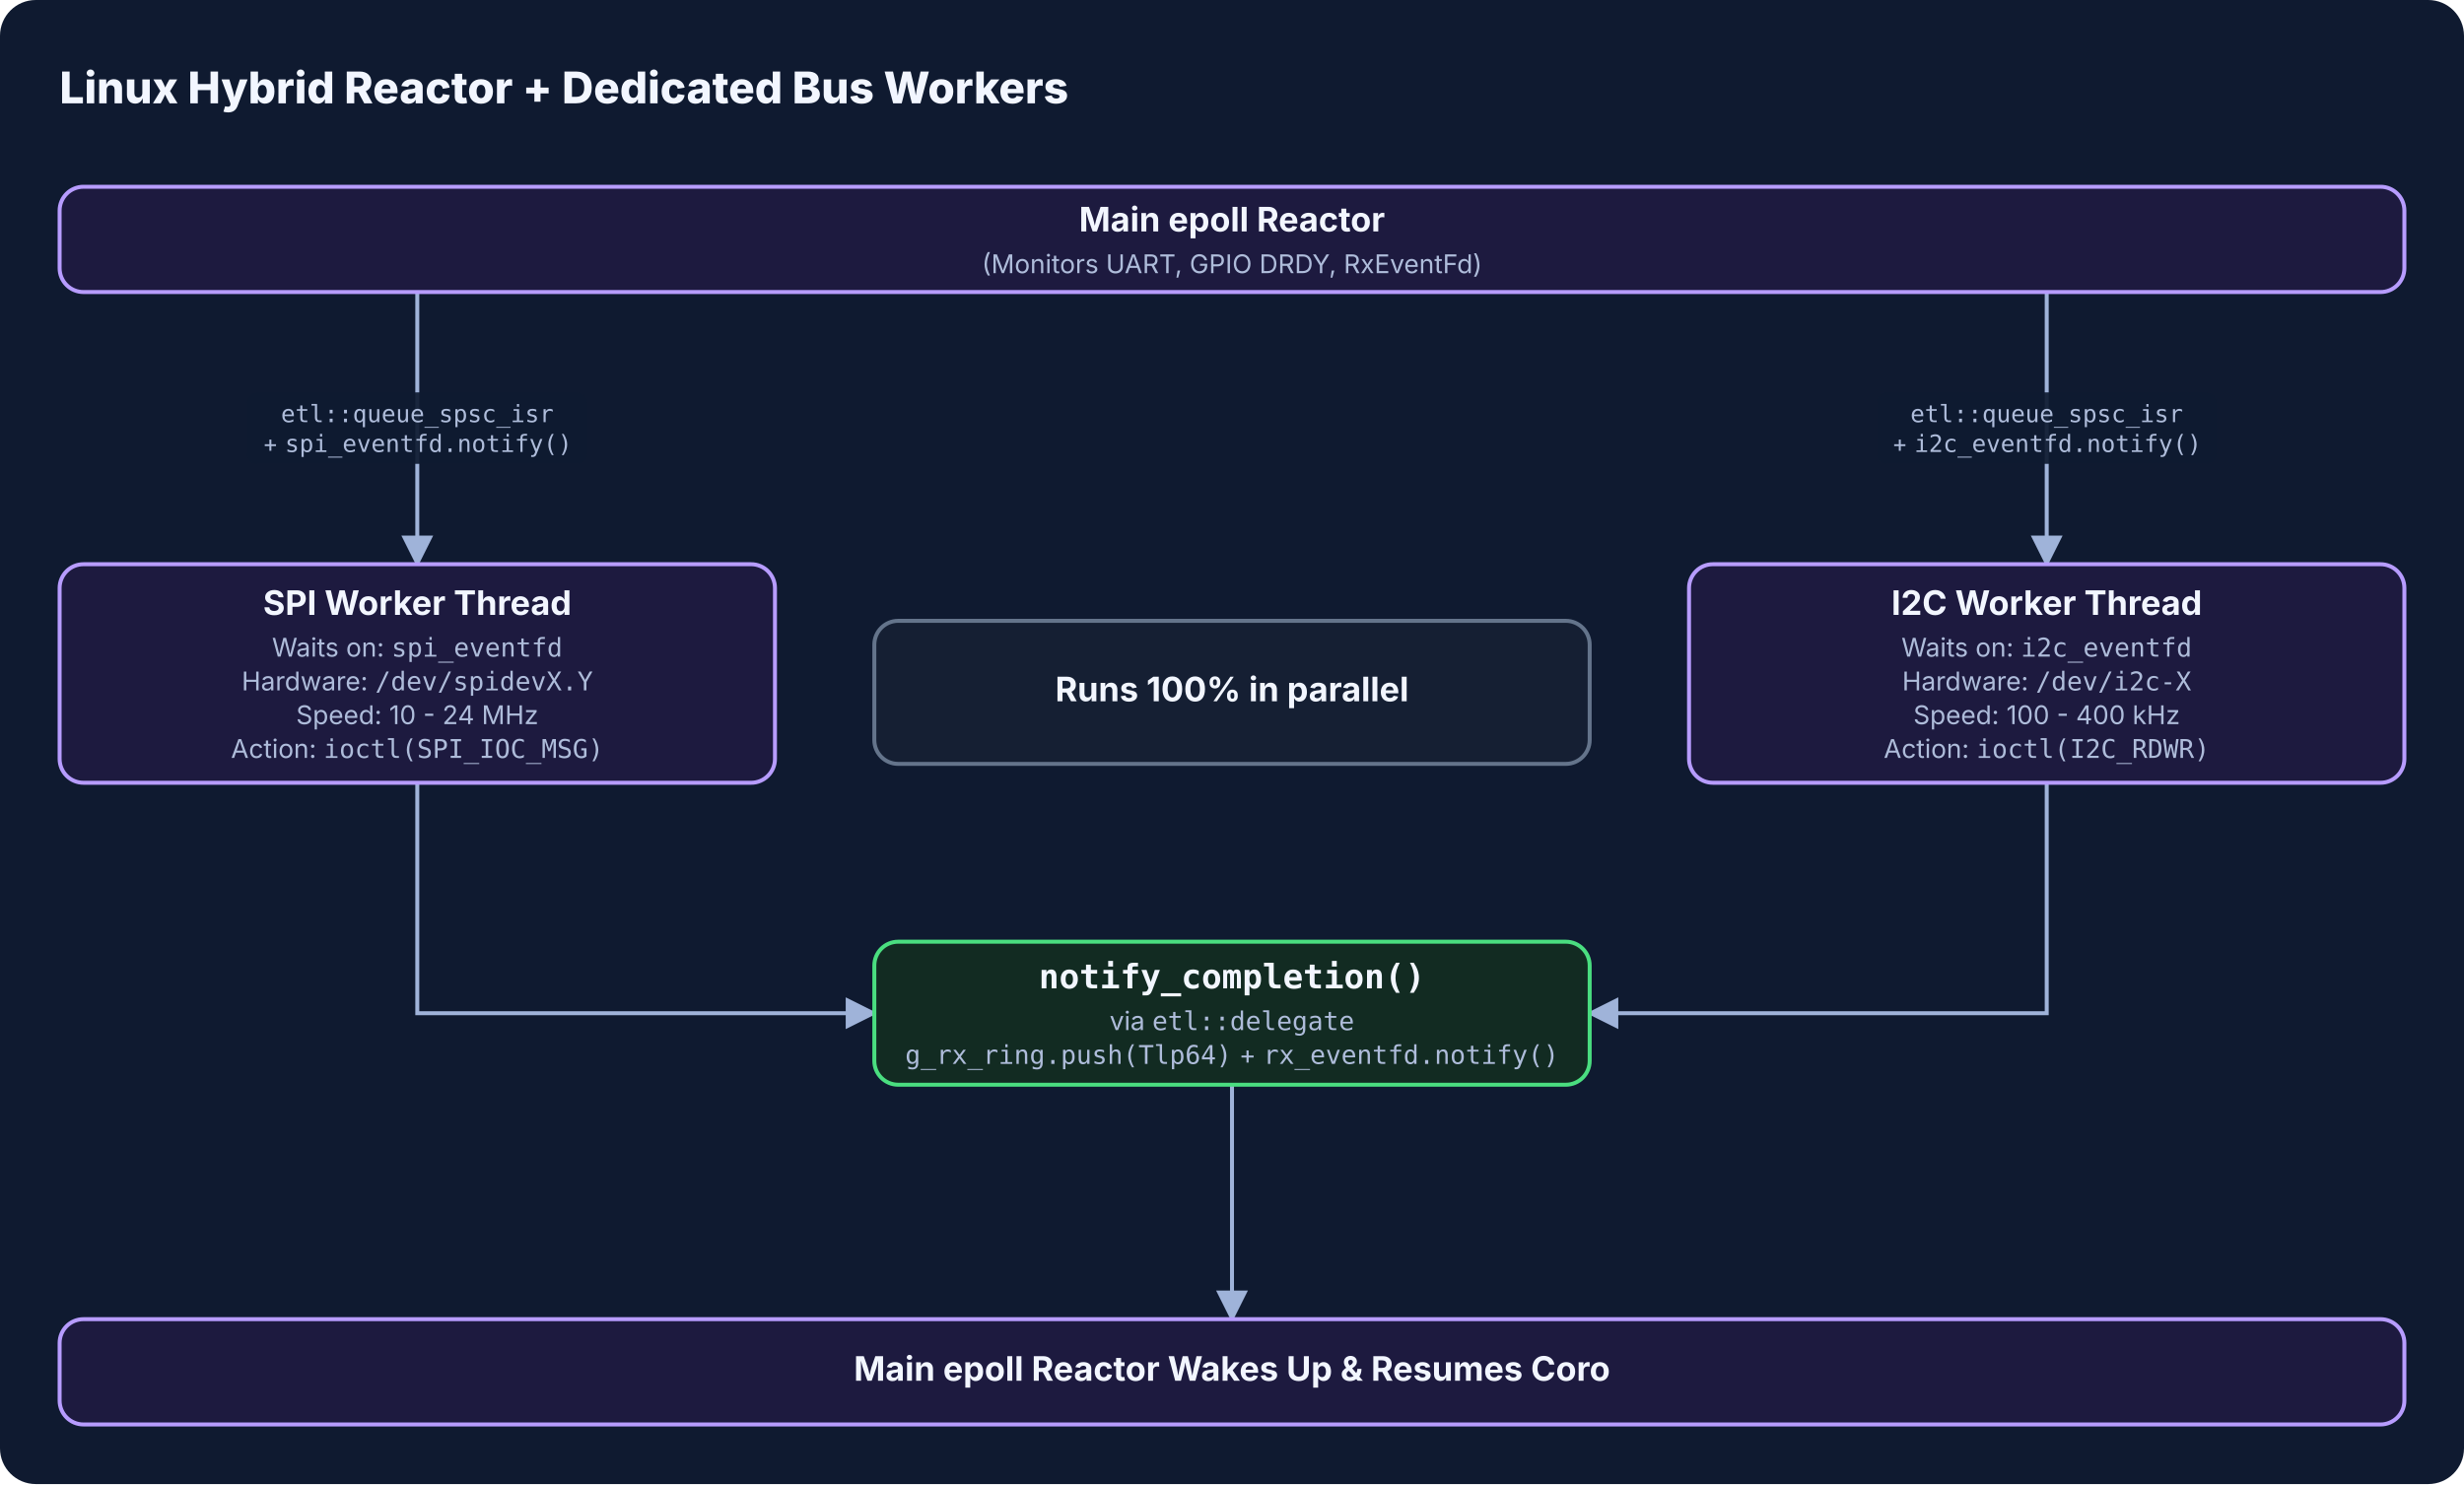
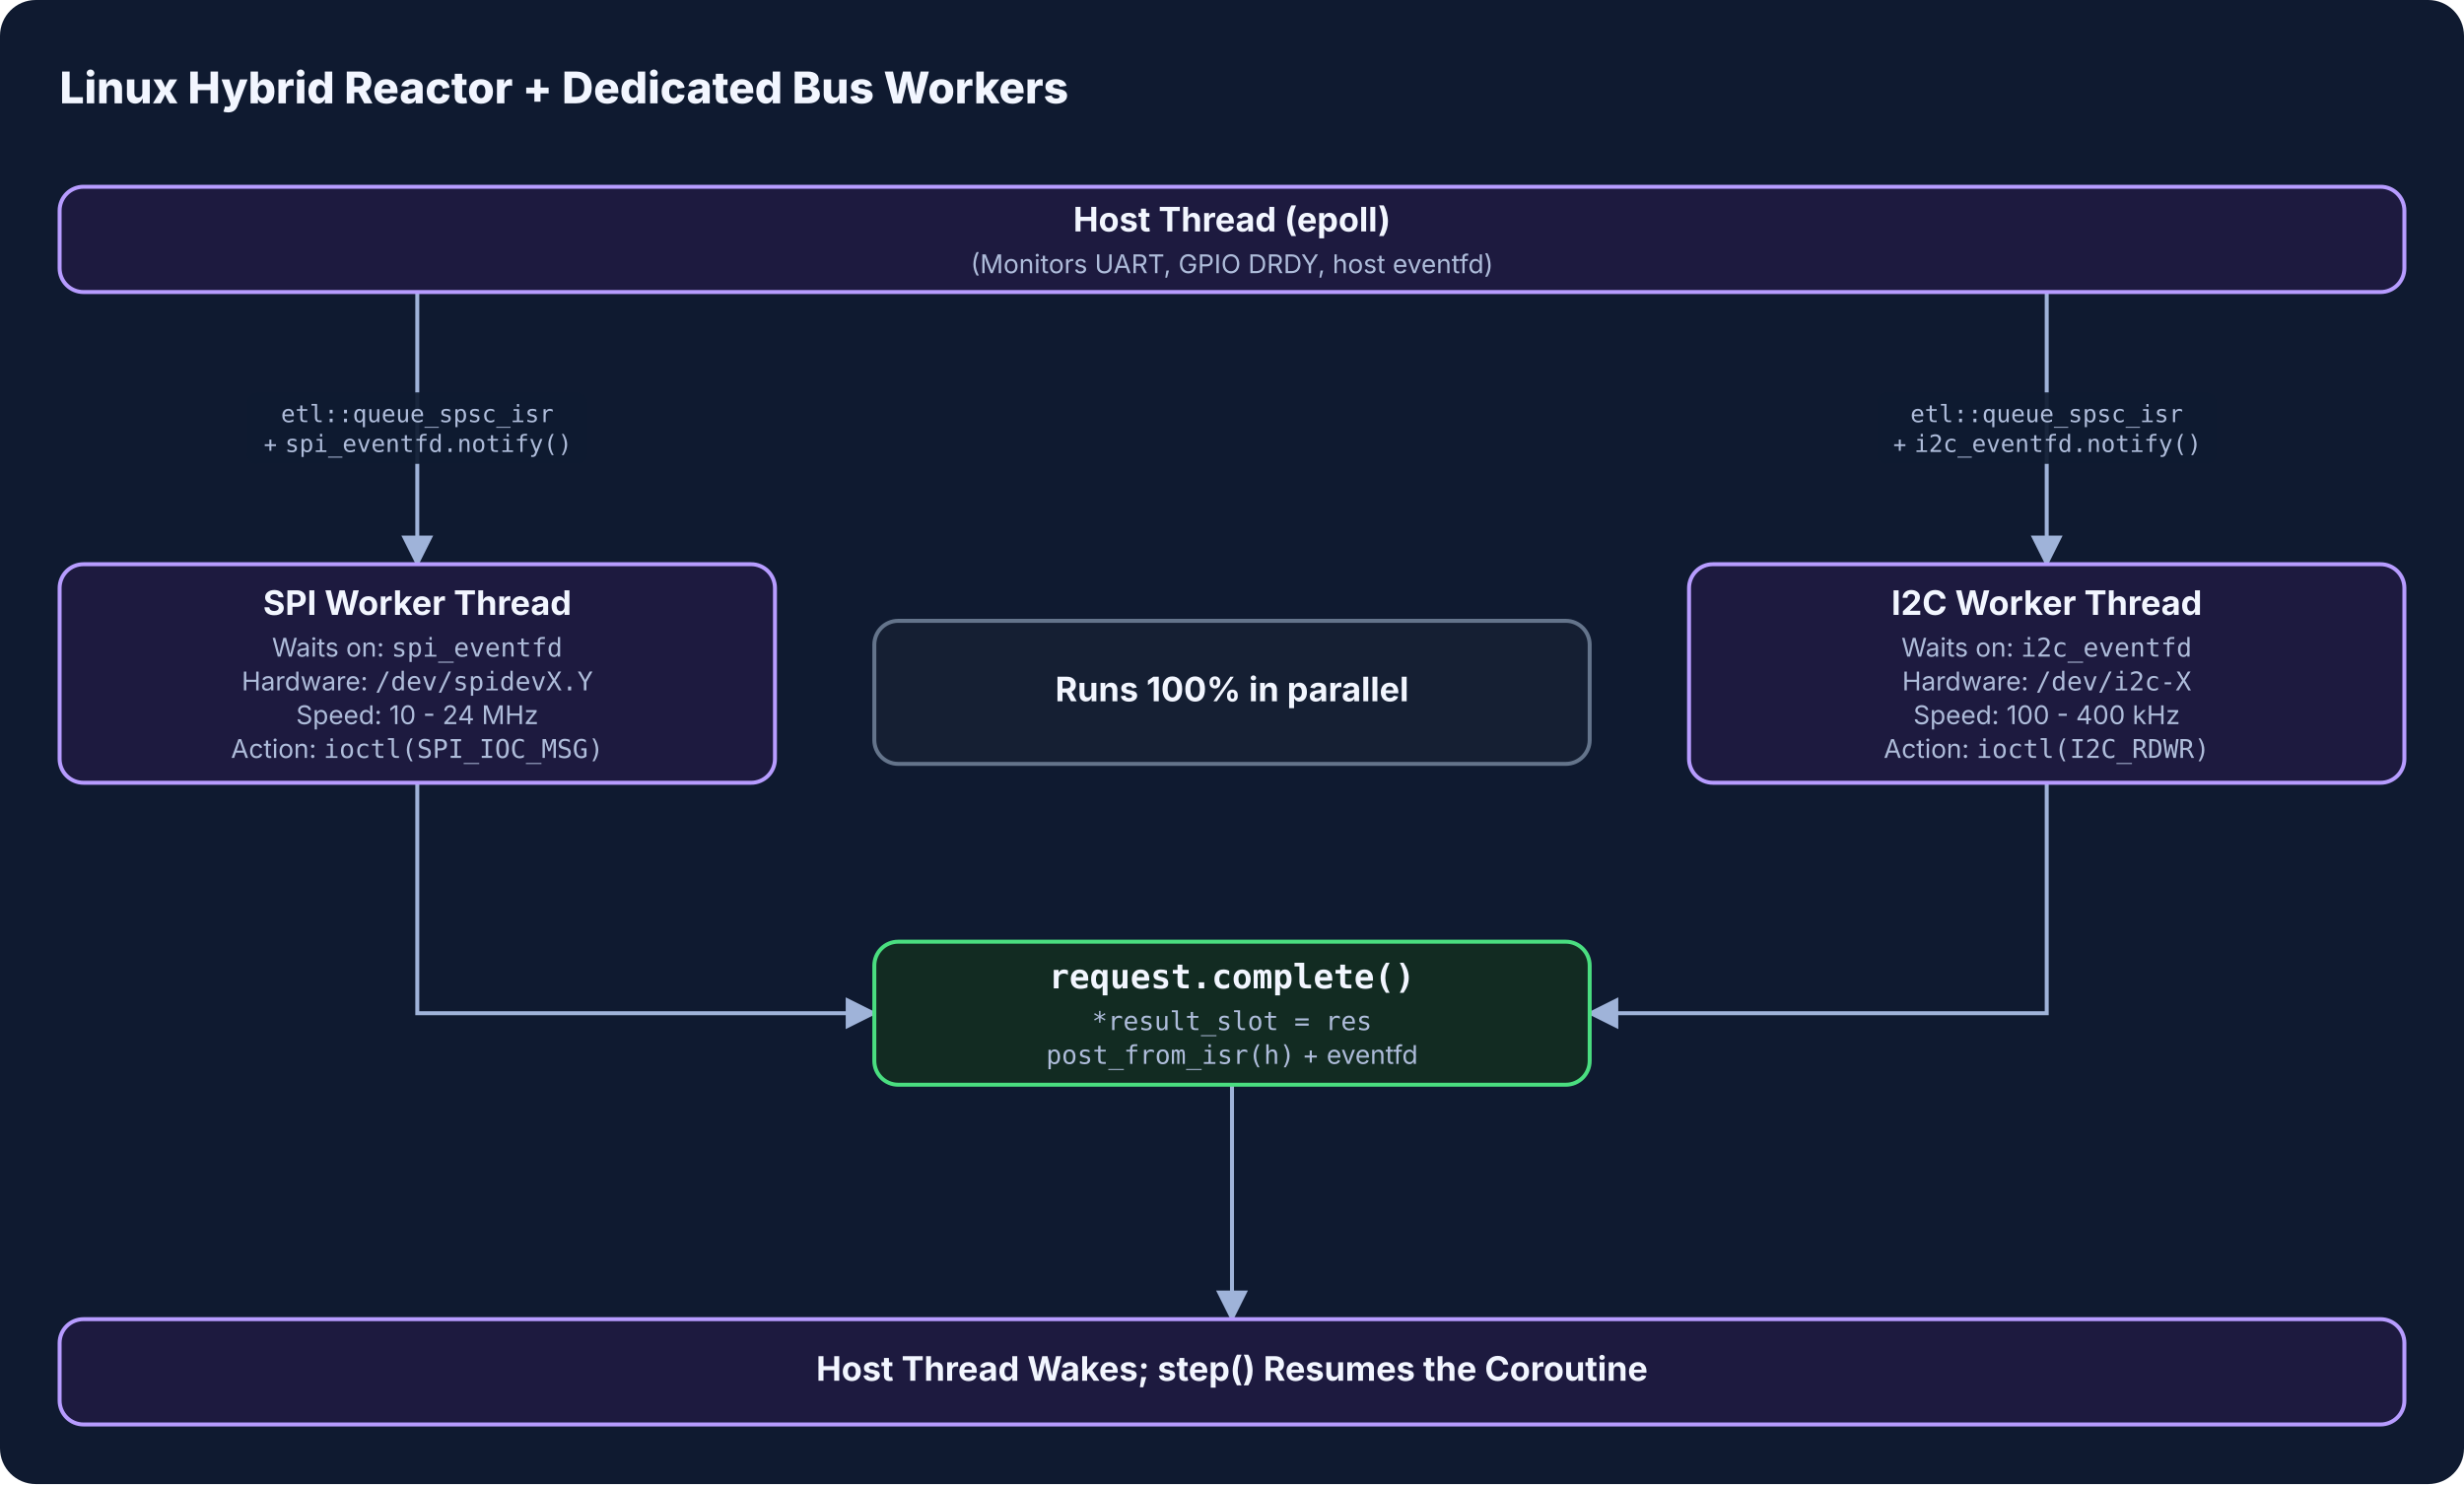
<svg xmlns="http://www.w3.org/2000/svg" viewBox="0 0 1240 747" width="1240" height="747" role="img" aria-labelledby="t d">
  <defs>
    <marker id="a42d8f5" viewBox="0 0 10 10" refX="9" refY="5" markerWidth="8" markerHeight="8" orient="auto">
      <path d="M0 0 L10 5 L0 10 Z" fill="#42d8f5" />
    </marker>
    <marker id="a42d8f5s" viewBox="0 0 10 10" refX="1" refY="5" markerWidth="8" markerHeight="8" orient="auto">
      <path d="M10 0 L0 5 L10 10 Z" fill="#42d8f5" />
    </marker>
    <marker id="a4ade80" viewBox="0 0 10 10" refX="9" refY="5" markerWidth="8" markerHeight="8" orient="auto">
      <path d="M0 0 L10 5 L0 10 Z" fill="#4ade80" />
    </marker>
    <marker id="a4ade80s" viewBox="0 0 10 10" refX="1" refY="5" markerWidth="8" markerHeight="8" orient="auto">
      <path d="M10 0 L0 5 L10 10 Z" fill="#4ade80" />
    </marker>
    <marker id="a64748b" viewBox="0 0 10 10" refX="9" refY="5" markerWidth="8" markerHeight="8" orient="auto">
      <path d="M0 0 L10 5 L0 10 Z" fill="#64748b" />
    </marker>
    <marker id="a64748bs" viewBox="0 0 10 10" refX="1" refY="5" markerWidth="8" markerHeight="8" orient="auto">
      <path d="M10 0 L0 5 L10 10 Z" fill="#64748b" />
    </marker>
    <marker id="a7dd3fc" viewBox="0 0 10 10" refX="9" refY="5" markerWidth="8" markerHeight="8" orient="auto">
      <path d="M0 0 L10 5 L0 10 Z" fill="#7dd3fc" />
    </marker>
    <marker id="a7dd3fcs" viewBox="0 0 10 10" refX="1" refY="5" markerWidth="8" markerHeight="8" orient="auto">
      <path d="M10 0 L0 5 L10 10 Z" fill="#7dd3fc" />
    </marker>
    <marker id="a9fb3d9" viewBox="0 0 10 10" refX="9" refY="5" markerWidth="8" markerHeight="8" orient="auto">
      <path d="M0 0 L10 5 L0 10 Z" fill="#9fb3d9" />
    </marker>
    <marker id="a9fb3d9s" viewBox="0 0 10 10" refX="1" refY="5" markerWidth="8" markerHeight="8" orient="auto">
      <path d="M10 0 L0 5 L10 10 Z" fill="#9fb3d9" />
    </marker>
    <marker id="ab79cff" viewBox="0 0 10 10" refX="9" refY="5" markerWidth="8" markerHeight="8" orient="auto">
      <path d="M0 0 L10 5 L0 10 Z" fill="#b79cff" />
    </marker>
    <marker id="ab79cffs" viewBox="0 0 10 10" refX="1" refY="5" markerWidth="8" markerHeight="8" orient="auto">
      <path d="M10 0 L0 5 L10 10 Z" fill="#b79cff" />
    </marker>
    <marker id="af5b942" viewBox="0 0 10 10" refX="9" refY="5" markerWidth="8" markerHeight="8" orient="auto">
      <path d="M0 0 L10 5 L0 10 Z" fill="#f5b942" />
    </marker>
    <marker id="af5b942s" viewBox="0 0 10 10" refX="1" refY="5" markerWidth="8" markerHeight="8" orient="auto">
      <path d="M10 0 L0 5 L10 10 Z" fill="#f5b942" />
    </marker>
    <marker id="af87171" viewBox="0 0 10 10" refX="9" refY="5" markerWidth="8" markerHeight="8" orient="auto">
      <path d="M0 0 L10 5 L0 10 Z" fill="#f87171" />
    </marker>
    <marker id="af87171s" viewBox="0 0 10 10" refX="1" refY="5" markerWidth="8" markerHeight="8" orient="auto">
      <path d="M10 0 L0 5 L10 10 Z" fill="#f87171" />
    </marker>
  </defs>
  <rect width="100%" height="100%" rx="18" fill="#0f1a30" />
  <text x="30" y="52" font-family="Inter, 'Segoe UI', Helvetica, Arial, sans-serif" font-size="22" font-weight="800" fill="#f2f6ff" text-anchor="start">Linux Hybrid Reactor + Dedicated Bus Workers</text>
  <path d="M210 147 L210 284" fill="none" stroke="#9fb3d9" stroke-width="2" marker-end="url(#a9fb3d9)" />
  <path d="M1030 147 L1030 284" fill="none" stroke="#9fb3d9" stroke-width="2" marker-end="url(#a9fb3d9)" />
  <path d="M210 394 L210 510 L440 510" fill="none" stroke="#9fb3d9" stroke-width="2" marker-end="url(#a9fb3d9)" />
  <path d="M1030 394 L1030 510 L800 510" fill="none" stroke="#9fb3d9" stroke-width="2" marker-end="url(#a9fb3d9)" />
  <path d="M620 546 L620 664" fill="none" stroke="#9fb3d9" stroke-width="2" marker-end="url(#a9fb3d9)" />
  <rect x="30" y="94" width="1180" height="53" rx="12" fill="#1d1a3f" stroke="#b79cff" stroke-width="2" />
-   <text x="620" y="116.5" font-family="Inter, 'Segoe UI', Helvetica, Arial, sans-serif" font-size="17" font-weight="700" fill="#f2f6ff" text-anchor="middle">Main epoll Reactor</text>
-   <text x="620" y="137.5" font-family="Inter, 'Segoe UI', Helvetica, Arial, sans-serif" font-size="13" font-weight="400" fill="#aebcda" text-anchor="middle">(Monitors UART, GPIO DRDY, RxEventFd)</text>
+   <text x="620" y="116.5" font-family="Inter, 'Segoe UI', Helvetica, Arial, sans-serif" font-size="17" font-weight="700" fill="#f2f6ff" text-anchor="middle">Host Thread (epoll)</text>
+   <text x="620" y="137.5" font-family="Inter, 'Segoe UI', Helvetica, Arial, sans-serif" font-size="13" font-weight="400" fill="#aebcda" text-anchor="middle">(Monitors UART, GPIO DRDY, host eventfd)</text>
  <rect x="30" y="284" width="360" height="110" rx="12" fill="#1d1a3f" stroke="#b79cff" stroke-width="2" />
  <text x="210" y="309.5" font-family="Inter, 'Segoe UI', Helvetica, Arial, sans-serif" font-size="17" font-weight="700" fill="#f2f6ff" text-anchor="middle">SPI Worker Thread</text>
  <text x="210" y="330.5" font-family="Inter, 'Segoe UI', Helvetica, Arial, sans-serif" font-size="13" font-weight="400" fill="#aebcda" text-anchor="middle">Waits on: <tspan font-family="'JetBrains Mono', 'DejaVu Sans Mono', Menlo, Consolas, monospace">spi_eventfd</tspan>
  </text>
  <text x="210" y="347.5" font-family="Inter, 'Segoe UI', Helvetica, Arial, sans-serif" font-size="13" font-weight="400" fill="#aebcda" text-anchor="middle">Hardware: <tspan font-family="'JetBrains Mono', 'DejaVu Sans Mono', Menlo, Consolas, monospace">/dev/spidevX.Y</tspan>
  </text>
  <text x="210" y="364.5" font-family="Inter, 'Segoe UI', Helvetica, Arial, sans-serif" font-size="13" font-weight="400" fill="#aebcda" text-anchor="middle">Speed: 10 - 24 MHz</text>
  <text x="210" y="381.5" font-family="Inter, 'Segoe UI', Helvetica, Arial, sans-serif" font-size="13" font-weight="400" fill="#aebcda" text-anchor="middle">Action: <tspan font-family="'JetBrains Mono', 'DejaVu Sans Mono', Menlo, Consolas, monospace">ioctl(SPI_IOC_MSG)</tspan>
  </text>
  <rect x="440" y="312.5" width="360" height="72" rx="12" fill="#151f33" stroke="#64748b" stroke-width="2" />
  <text x="620" y="353" font-family="Inter, 'Segoe UI', Helvetica, Arial, sans-serif" font-size="17" font-weight="700" fill="#f2f6ff" text-anchor="middle">Runs 100% in parallel</text>
  <rect x="850" y="284" width="360" height="110" rx="12" fill="#1d1a3f" stroke="#b79cff" stroke-width="2" />
  <text x="1030" y="309.5" font-family="Inter, 'Segoe UI', Helvetica, Arial, sans-serif" font-size="17" font-weight="700" fill="#f2f6ff" text-anchor="middle">I2C Worker Thread</text>
  <text x="1030" y="330.5" font-family="Inter, 'Segoe UI', Helvetica, Arial, sans-serif" font-size="13" font-weight="400" fill="#aebcda" text-anchor="middle">Waits on: <tspan font-family="'JetBrains Mono', 'DejaVu Sans Mono', Menlo, Consolas, monospace">i2c_eventfd</tspan>
  </text>
  <text x="1030" y="347.5" font-family="Inter, 'Segoe UI', Helvetica, Arial, sans-serif" font-size="13" font-weight="400" fill="#aebcda" text-anchor="middle">Hardware: <tspan font-family="'JetBrains Mono', 'DejaVu Sans Mono', Menlo, Consolas, monospace">/dev/i2c-X</tspan>
  </text>
  <text x="1030" y="364.5" font-family="Inter, 'Segoe UI', Helvetica, Arial, sans-serif" font-size="13" font-weight="400" fill="#aebcda" text-anchor="middle">Speed: 100 - 400 kHz</text>
  <text x="1030" y="381.5" font-family="Inter, 'Segoe UI', Helvetica, Arial, sans-serif" font-size="13" font-weight="400" fill="#aebcda" text-anchor="middle">Action: <tspan font-family="'JetBrains Mono', 'DejaVu Sans Mono', Menlo, Consolas, monospace">ioctl(I2C_RDWR)</tspan>
  </text>
  <rect x="440" y="474" width="360" height="72" rx="12" fill="#122b22" stroke="#4ade80" stroke-width="2" />
-   <text x="620" y="497.5" font-family="'JetBrains Mono', 'DejaVu Sans Mono', Menlo, Consolas, monospace" font-size="17" font-weight="700" fill="#f2f6ff" text-anchor="middle">notify_completion()</text>
-   <text x="620" y="518.5" font-family="Inter, 'Segoe UI', Helvetica, Arial, sans-serif" font-size="13" font-weight="400" fill="#aebcda" text-anchor="middle">via <tspan font-family="'JetBrains Mono', 'DejaVu Sans Mono', Menlo, Consolas, monospace">etl::delegate</tspan>
-   </text>
+   <text x="620" y="497.5" font-family="'JetBrains Mono', 'DejaVu Sans Mono', Menlo, Consolas, monospace" font-size="17" font-weight="700" fill="#f2f6ff" text-anchor="middle">request.complete()</text>
+   <text x="620" y="518.5" font-family="'JetBrains Mono', 'DejaVu Sans Mono', Menlo, Consolas, monospace" font-size="13" font-weight="400" fill="#aebcda" text-anchor="middle">*result_slot = res</text>
  <text x="620" y="535.5" font-family="Inter, 'Segoe UI', Helvetica, Arial, sans-serif" font-size="13" font-weight="400" fill="#aebcda" text-anchor="middle">
-     <tspan font-family="'JetBrains Mono', 'DejaVu Sans Mono', Menlo, Consolas, monospace">g_rx_ring.push(Tlp64)</tspan> + <tspan font-family="'JetBrains Mono', 'DejaVu Sans Mono', Menlo, Consolas, monospace">rx_eventfd.notify()</tspan>
-   </text>
+     <tspan font-family="'JetBrains Mono', 'DejaVu Sans Mono', Menlo, Consolas, monospace">post_from_isr(h)</tspan> + eventfd</text>
  <rect x="30" y="664" width="1180" height="53" rx="12" fill="#1d1a3f" stroke="#b79cff" stroke-width="2" />
-   <text x="620" y="695" font-family="Inter, 'Segoe UI', Helvetica, Arial, sans-serif" font-size="17" font-weight="700" fill="#f2f6ff" text-anchor="middle">Main epoll Reactor Wakes Up &amp; Resumes Coro</text>
+   <text x="620" y="695" font-family="Inter, 'Segoe UI', Helvetica, Arial, sans-serif" font-size="17" font-weight="700" fill="#f2f6ff" text-anchor="middle">Host Thread Wakes; step() Resumes the Coroutine</text>
  <rect x="124.4" y="197.5" width="171.1" height="36" rx="5" fill="#0f1a30" fill-opacity="0.92" />
  <text x="210" y="212.5" font-family="'JetBrains Mono', 'DejaVu Sans Mono', Menlo, Consolas, monospace" font-size="12" font-weight="400" fill="#aebcda" text-anchor="middle">etl::queue_spsc_isr</text>
  <text x="210" y="227.5" font-family="Inter, 'Segoe UI', Helvetica, Arial, sans-serif" font-size="12" font-weight="400" fill="#aebcda" text-anchor="middle">+ <tspan font-family="'JetBrains Mono', 'DejaVu Sans Mono', Menlo, Consolas, monospace">spi_eventfd.notify()</tspan>
  </text>
  <rect x="944.4" y="197.5" width="171.1" height="36" rx="5" fill="#0f1a30" fill-opacity="0.92" />
  <text x="1030" y="212.5" font-family="'JetBrains Mono', 'DejaVu Sans Mono', Menlo, Consolas, monospace" font-size="12" font-weight="400" fill="#aebcda" text-anchor="middle">etl::queue_spsc_isr</text>
  <text x="1030" y="227.5" font-family="Inter, 'Segoe UI', Helvetica, Arial, sans-serif" font-size="12" font-weight="400" fill="#aebcda" text-anchor="middle">+ <tspan font-family="'JetBrains Mono', 'DejaVu Sans Mono', Menlo, Consolas, monospace">i2c_eventfd.notify()</tspan>
  </text>
</svg>
